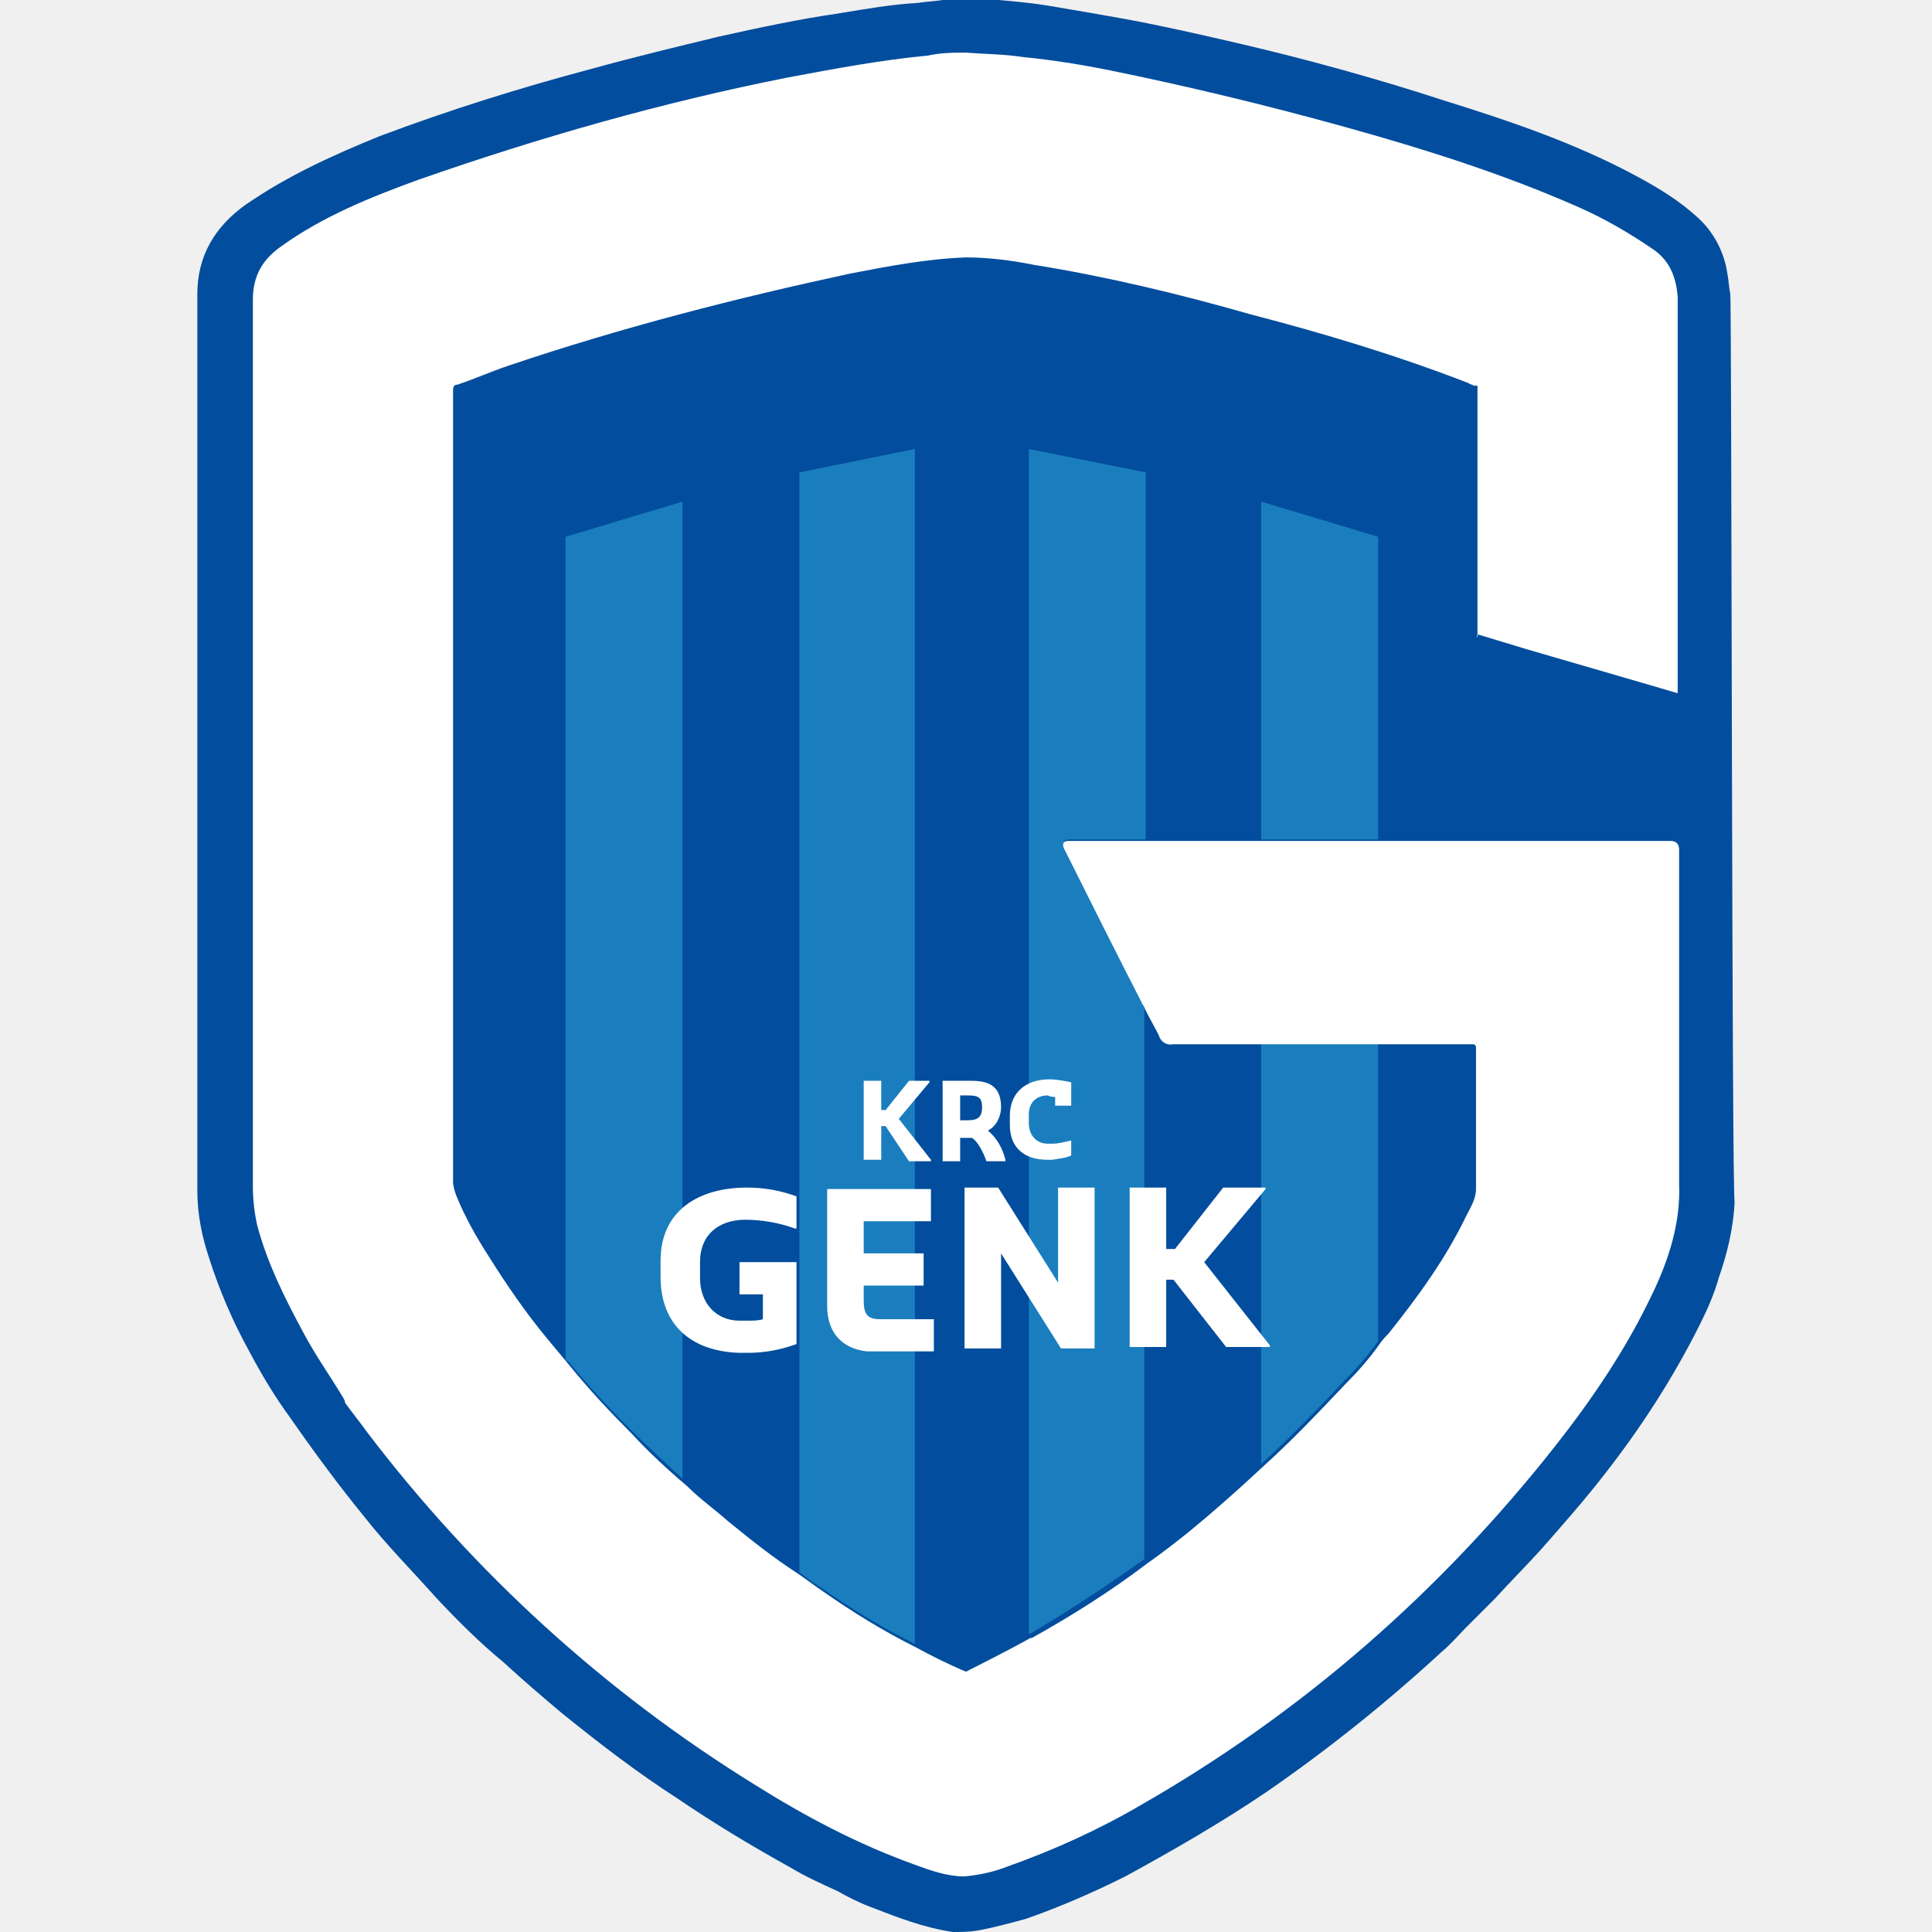
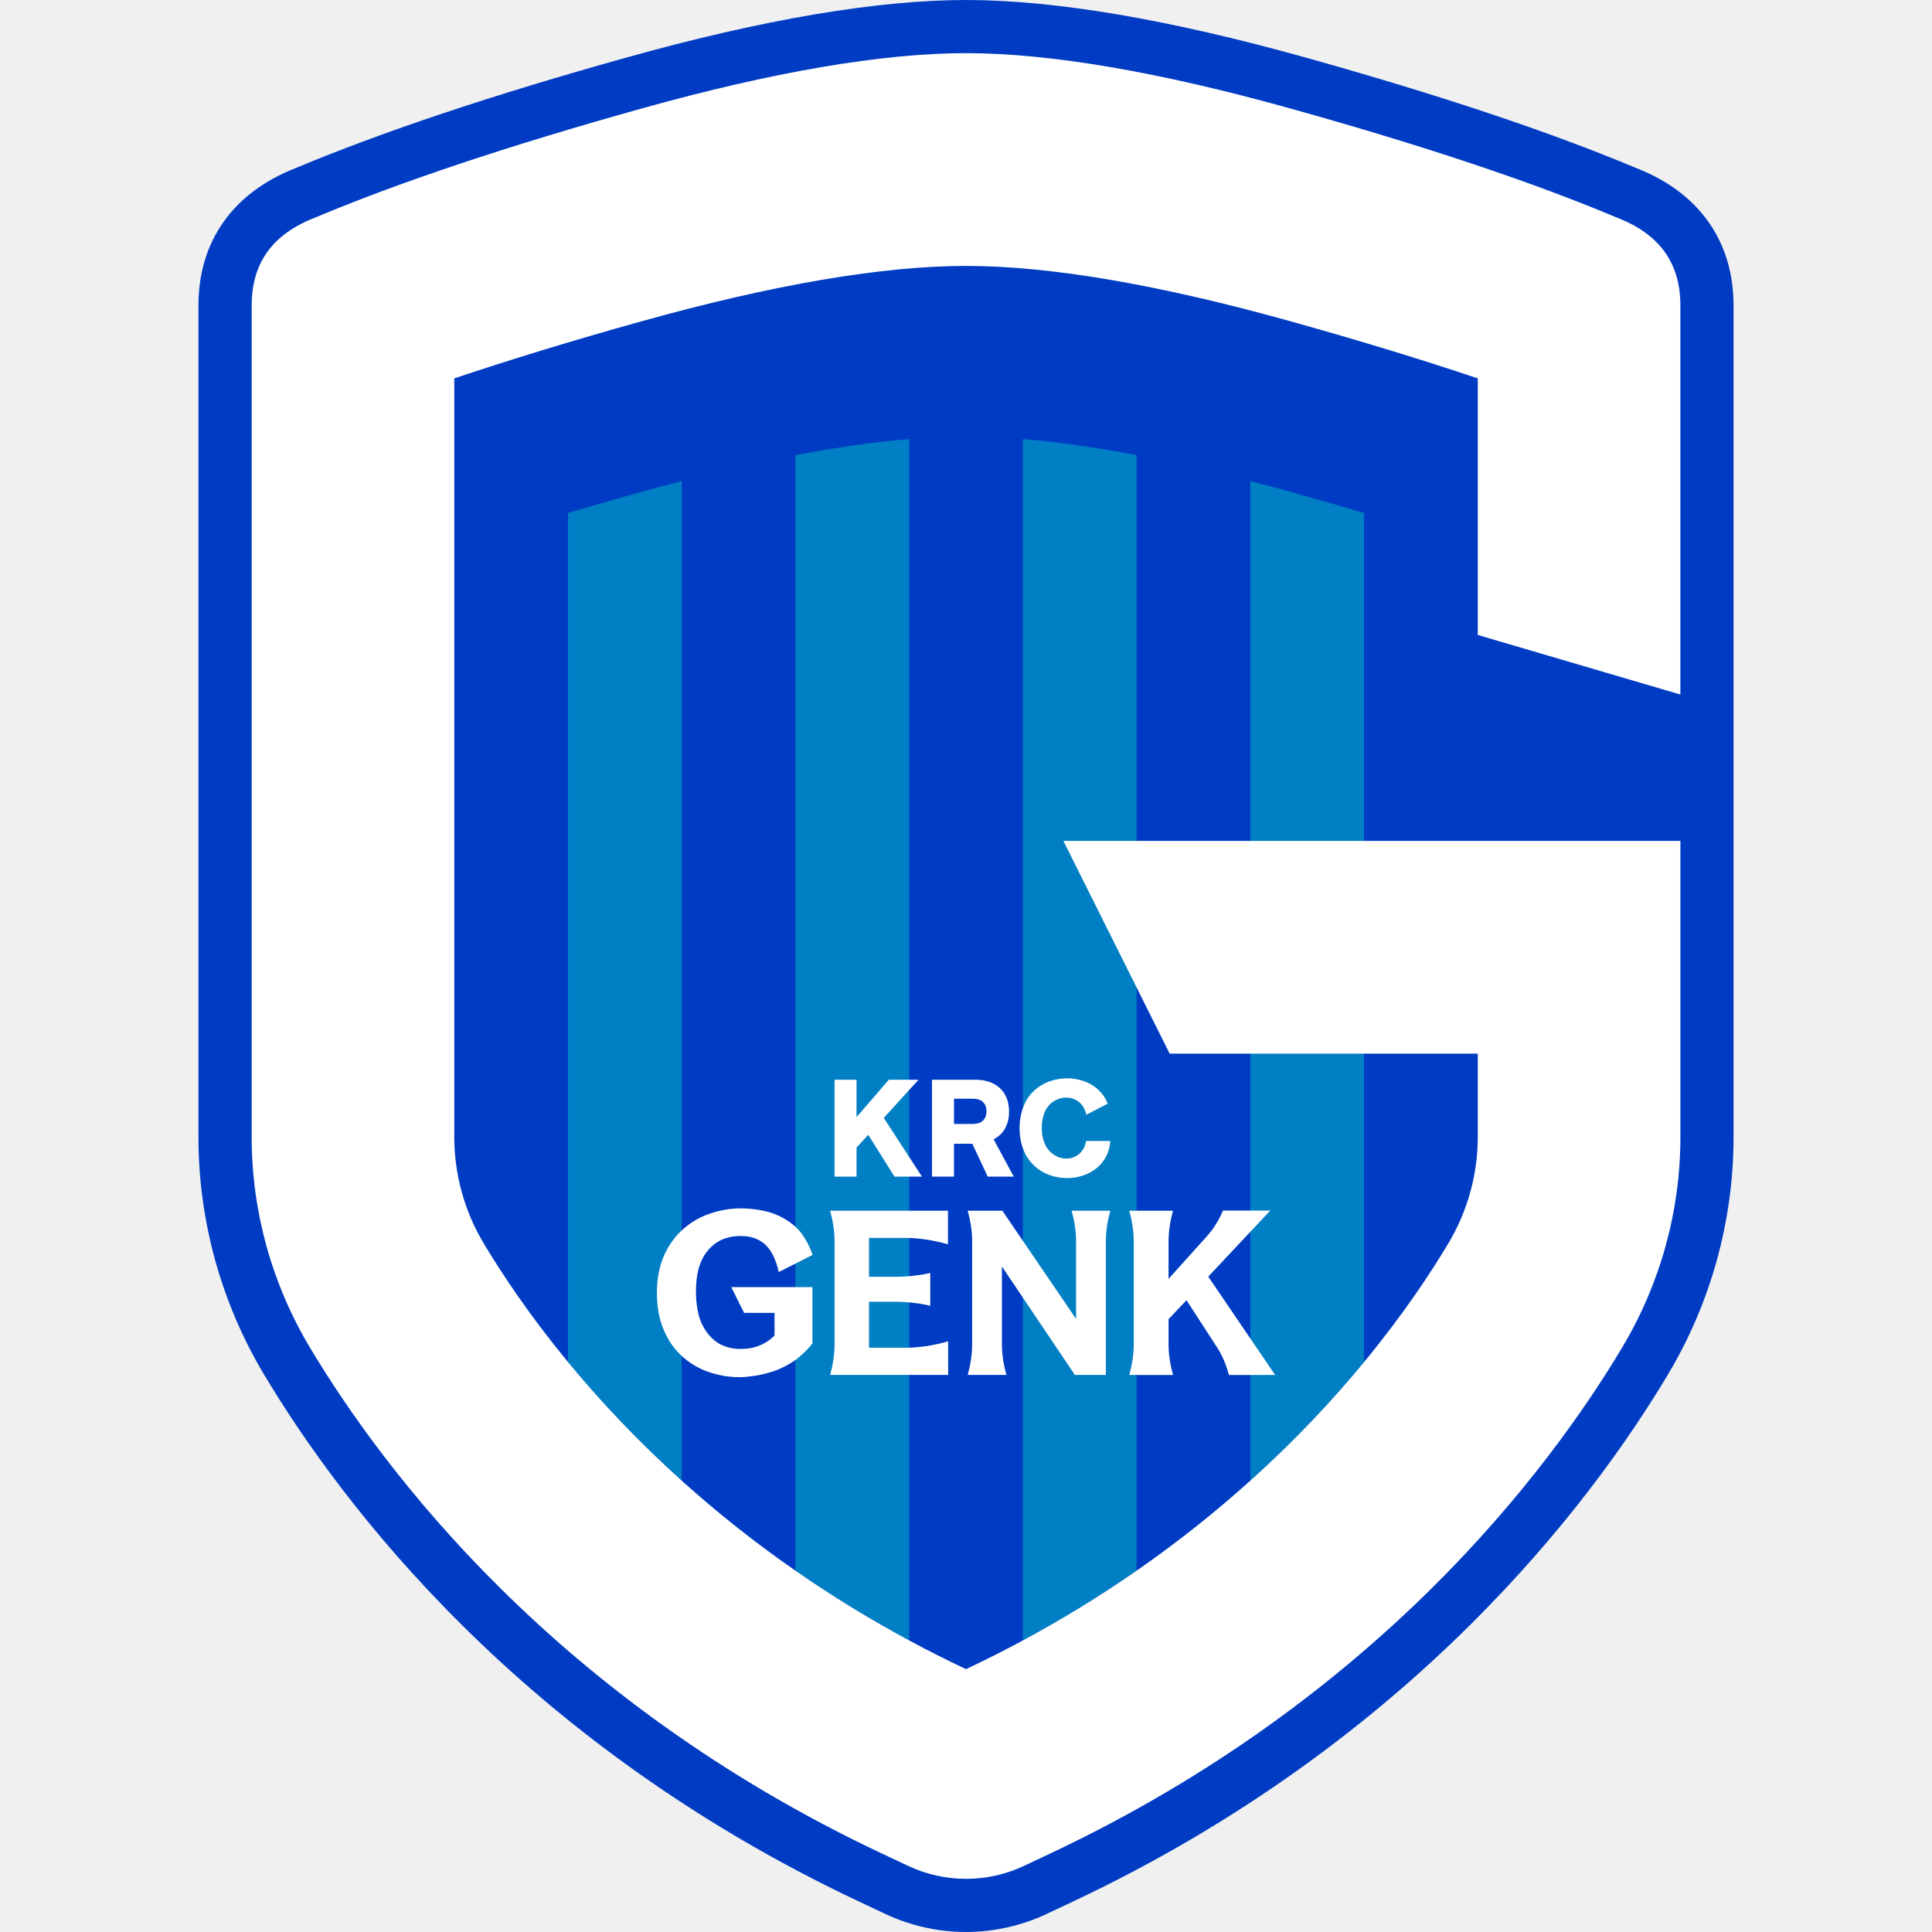
<svg xmlns="http://www.w3.org/2000/svg" width="700" height="700" viewBox="0 0 700 700" fill="none">
-   <path d="M626.912 106.51C626.382 103.861 626.382 101.741 625.853 99.092C624.794 91.673 621.087 84.254 615.263 78.955C608.38 72.597 600.438 67.827 592.496 63.588C570.788 51.93 547.491 43.982 523.665 36.563C499.31 28.615 474.425 21.726 449.54 15.897C435.774 12.718 422.008 9.538 407.712 6.889C398.711 5.299 389.71 3.709 380.18 2.12C373.826 1.06 368.002 0.53 361.648 0H341.529C338.352 0.53 335.704 0.53 332.528 1.06C322.997 1.59 313.996 3.179 304.466 4.769C289.641 6.889 274.816 10.068 260.52 13.248C245.165 16.957 229.811 20.666 214.456 24.905C188.512 31.794 163.098 39.743 137.684 49.281C120.741 56.17 104.327 63.588 88.972 74.186C77.854 82.135 71.5 92.733 71.5 106.51V431.34C71.5 439.818 73.088 447.767 75.736 455.715C79.442 467.373 84.207 478.501 90.031 489.099C94.797 498.107 99.562 506.056 105.386 514.005C113.857 526.192 122.858 538.38 132.389 550.038C140.331 560.106 149.332 569.114 157.803 578.652C165.745 587.131 173.687 595.079 182.688 602.498C189.571 608.857 196.454 614.686 203.337 620.515C217.104 631.643 230.87 642.241 245.695 651.779C258.932 660.787 272.168 668.736 286.464 676.684C291.759 679.864 297.583 682.513 303.407 685.163C307.113 687.282 311.349 689.402 315.585 690.992C325.115 694.701 334.645 698.41 345.235 700C348.412 700 351.059 700 354.236 699.47C360.06 698.41 365.884 696.821 371.708 695.231C383.886 690.992 396.064 685.693 407.712 679.864C425.184 670.325 442.657 660.257 459.07 649.129C481.308 633.762 502.487 616.805 522.606 598.259C525.783 595.609 528.431 592.43 531.078 589.78L531.607 589.251L532.137 588.721L532.666 588.191L533.196 587.661L533.725 587.131L534.255 586.601L534.784 586.071L535.314 585.541L540.079 580.772L540.608 580.242L541.138 579.712L541.667 579.182C546.962 573.353 552.786 567.525 558.081 561.696C566.023 552.687 573.965 543.679 581.377 534.141C594.614 517.184 606.262 499.167 615.793 480.091C618.44 474.792 621.087 468.963 622.676 463.134C625.853 454.126 627.971 445.117 628.5 435.579C627.441 434.519 627.441 107.57 626.912 106.51Z" fill="#024D9D" />
-   <path d="M499.31 194.474V304.164H456.952V181.756L499.31 194.474ZM499.31 377.82V485.92C495.604 491.219 491.368 495.988 486.603 500.757C477.072 510.825 467.542 520.893 456.952 530.431V377.82H499.31ZM385.474 306.813C395.005 325.889 404.535 344.966 414.066 363.512C414.595 364.042 414.595 364.572 414.595 365.102V564.875C401.358 574.413 387.592 583.422 373.297 591.9H372.767V162.68L415.124 171.158V304.164H387.592C385.474 304.164 384.768 305.047 385.474 306.813ZM247.283 181.756V535.73C240.93 529.902 234.576 524.073 228.222 517.714C220.28 509.765 212.868 501.817 205.985 493.338L204.926 492.808V194.474L247.283 181.756ZM331.469 162.68V595.609L330.41 595.08C318.761 589.251 307.643 582.362 297.053 574.943C294.406 573.354 291.758 571.234 289.641 569.644V171.158L331.469 162.68Z" fill="#1A7EBE" />
-   <path d="M535.843 229.977L553.316 235.276L598.85 248.524L607.851 251.173V107.57C607.321 100.681 605.203 94.852 599.379 90.613C590.908 84.784 581.907 79.485 572.377 75.246C544.844 63.058 516.253 54.05 487.662 46.102C459.07 38.153 430.479 31.264 401.888 25.435C391.299 23.316 381.239 21.726 370.649 20.666C363.766 19.606 356.883 19.606 350 19.076C345.235 19.076 340.999 19.076 336.234 20.136C319.291 21.726 302.348 24.905 285.405 28.085C239.871 37.093 195.396 49.811 151.45 65.178C133.977 71.537 117.034 78.425 102.209 89.023C95.326 93.793 91.62 99.621 91.62 108.63V429.75C91.62 434.519 92.149 439.288 93.208 444.058C96.915 457.835 103.268 470.553 110.151 483.27C114.387 491.219 119.682 498.637 124.447 506.586L124.976 507.646V508.176C127.624 511.885 130.271 515.064 132.918 518.774C171.569 569.644 219.222 613.096 273.227 646.48C291.759 658.138 310.819 668.206 331.469 675.625C337.293 677.744 343.117 679.864 349.471 679.864C354.765 679.334 360.06 678.274 365.355 676.154C381.768 670.326 398.182 662.907 413.536 653.899C471.778 620.515 521.548 577.063 563.376 524.073C577.142 506.586 589.319 488.569 598.85 468.433C604.674 456.245 608.91 442.998 608.38 429.22V307.873C608.38 305.753 607.321 304.693 605.204 304.693H387.063C385.298 304.693 384.768 305.576 385.474 307.343C395.005 326.419 404.535 345.496 414.066 364.042C414.595 364.572 414.595 365.102 415.125 366.162C416.713 369.341 418.301 371.991 419.89 375.17C420.419 377.29 422.537 378.88 425.185 378.35H533.196C534.255 378.35 534.784 378.35 534.784 379.939V430.81C534.784 434.519 532.666 437.699 531.078 440.878C523.665 456.245 513.606 470.023 503.016 483.27C501.957 484.33 500.898 485.39 499.839 486.98C496.133 492.279 491.897 497.048 487.132 501.817C477.602 511.885 468.071 521.953 457.482 531.491C449.011 539.44 440.01 547.388 431.009 554.807C425.714 559.046 420.949 562.756 415.654 566.465C402.417 576.533 388.122 585.541 373.826 593.49H373.297C365.884 597.729 350 605.678 350 605.678C343.646 603.028 337.293 599.849 331.469 596.669C319.82 590.84 308.702 583.952 298.112 576.533C294.935 574.413 292.288 572.294 289.111 570.174C280.11 564.345 272.168 557.986 263.697 551.098C258.932 546.858 253.637 543.149 248.872 538.38C241.989 532.551 235.106 526.192 228.752 519.304C220.81 511.355 213.397 503.407 206.514 494.928L198.572 485.39C190.63 475.852 183.747 465.784 177.394 455.715C172.628 448.297 168.393 440.878 165.216 432.93C164.686 431.34 164.157 429.75 164.157 428.161V141.484C164.157 139.894 164.686 139.364 165.745 139.364C172.099 137.245 177.923 134.595 184.277 132.475C225.046 118.698 266.344 108.1 308.172 99.092C321.938 96.442 335.704 93.793 350 93.263C357.942 93.263 366.414 94.323 374.356 95.912C400.829 100.151 427.302 106.51 453.246 113.929C479.72 120.818 506.193 128.766 532.137 138.834C532.666 139.364 533.725 139.364 534.255 139.894C534.608 139.541 534.961 139.541 535.314 139.894V231.037C534.784 229.977 535.314 229.977 535.843 229.977Z" fill="white" />
-   <path d="M312.937 391.597H319.291V402.195H320.879L329.351 391.597H336.763V392.127L325.645 405.375L337.293 420.212V420.742H329.351L320.879 408.024H319.291V420.212H312.937V391.597ZM341.529 391.597H352.118C358.472 391.597 362.707 393.717 362.707 401.135C362.707 404.315 361.119 408.024 357.942 409.614C361.119 412.263 363.237 415.973 364.296 420.212V420.742H357.413C356.883 419.152 354.765 413.853 352.118 412.263H347.882V420.742H341.529V391.597ZM350.53 405.905C354.236 405.905 355.824 404.845 355.824 401.135C355.824 397.425 354.236 396.896 350.53 396.896H347.882V405.905H350.53ZM365.884 407.494V404.315C365.884 395.836 371.708 391.067 380.18 391.067C382.827 391.067 385.474 391.597 388.122 392.127V400.606H382.298V397.426C381.239 397.426 380.709 397.426 379.65 396.896C375.415 396.896 372.767 399.546 372.767 403.785V406.964C372.767 411.204 375.415 414.383 379.65 414.383H381.239C383.357 414.383 385.474 413.853 387.592 413.323H388.122V418.622C386.004 419.682 383.886 419.682 381.239 420.212H379.65C371.179 420.212 365.884 415.973 365.884 407.494ZM239.341 462.604V456.775C239.341 438.229 253.637 430.28 270.58 430.28C276.934 430.28 282.758 431.34 288.582 433.46V445.117H288.052C282.228 442.998 275.875 441.938 270.05 441.938C260.52 441.938 253.637 447.237 253.637 457.305V463.134C253.637 472.142 259.461 478.501 267.933 478.501H271.109C272.698 478.501 274.816 478.501 276.404 477.971V468.963H267.933V457.305H288.582V486.98C282.758 489.099 276.934 490.159 271.109 490.159H267.933C250.46 489.629 239.341 480.091 239.341 462.604ZM299.701 473.202V430.81H337.293V442.468H312.937V454.126H334.645V465.783H312.937V471.083C312.937 475.852 313.996 477.971 318.761 477.971H338.352V489.629H313.996C304.995 488.569 299.701 482.74 299.701 473.202ZM349.471 430.28H361.648L383.357 464.724V430.28H396.593V488.569H384.415L362.707 454.126V488.569H349.471V430.28ZM409.3 430.28H422.537V452.536H425.714L443.186 430.28H458.541V430.81L436.303 457.305L460.129 487.509V488.039H444.245L425.184 463.664H422.537V488.039H409.3V430.28Z" fill="white" />
+   <path d="M628.099 110.706C628.099 87.373 615.537 69.668 592.708 60.839C561.746 47.839 521.507 34.391 473.107 20.867C423.611 7.029 382.191 0.009 349.991 0C317.8 0.009 276.39 7.029 226.894 20.867C178.493 34.391 138.254 47.839 107.283 60.839C84.463 69.677 71.901 87.373 71.901 110.706V411.996C71.901 442.273 80.13 472.045 95.711 498.083C123.492 544.531 188.436 631.104 311.152 688.924L320.79 693.467C329.866 697.743 339.971 700 350 700C360.029 700 370.134 697.743 379.21 693.467L388.848 688.924C511.574 631.094 576.508 544.531 604.289 498.083C619.861 472.045 628.099 442.273 628.099 411.996L628.099 110.706Z" fill="#003CC3" />
+   <path d="M453.011 536.484V174.298C471.621 179.107 494.211 185.888 494.211 185.888V493.511C483.087 507.007 469.449 521.683 453.011 536.484ZM411.81 569.093V164.926C396.905 162.078 383.153 160.136 370.61 159.088V594.37C385.505 586.341 399.22 577.846 411.81 569.103V569.093ZM329.4 594.36V159.088C316.847 160.135 303.104 162.088 288.199 164.926V569.094C301.446 578.284 315.202 586.72 329.4 594.36ZM246.989 536.484V174.298C228.379 179.107 205.788 185.888 205.788 185.888V493.511C216.912 507.007 230.551 521.683 246.989 536.484Z" fill="#007FC4" />
+   <path d="M385.286 304.68L423.791 381.757H535.422V412.005C535.422 425.568 531.717 438.872 524.755 450.511C518.098 461.644 508.116 476.663 494.221 493.511C483.097 507.007 469.459 521.683 453.011 536.483C439.973 548.204 426.213 559.096 411.81 569.093C398.563 578.284 384.808 586.72 370.61 594.36C363.981 597.932 357.114 601.408 350.009 604.77C342.905 601.408 336.038 597.932 329.409 594.36C315.21 586.721 301.455 578.286 288.209 569.093C273.802 559.102 260.041 548.21 247.008 536.483C230.57 521.683 216.931 507.007 205.807 493.511C191.912 476.654 181.921 461.635 175.264 450.511C168.302 438.872 164.597 425.568 164.597 412.005V137.097C184.788 130.306 207.322 123.421 232.093 116.506C279.904 103.144 319.571 96.363 350.009 96.344C380.448 96.353 420.115 103.135 467.925 116.506C492.697 123.43 515.24 130.306 535.421 137.097V230.06L608.832 251.632V110.706C608.832 95.173 601.203 84.706 585.536 78.715C555.26 65.982 515.735 52.772 467.925 39.419C420.115 26.057 380.448 19.276 350.009 19.257C319.571 19.267 279.904 26.048 232.093 39.419C184.283 52.782 144.759 65.982 114.482 78.715C98.806 84.706 91.187 95.173 91.187 110.706V411.996C91.187 438.787 98.473 465.14 112.263 488.188C138.921 532.76 201.284 615.846 319.38 671.495L329.019 676.038C342.314 682.305 357.714 682.305 371.01 676.038L380.648 671.495C498.754 615.846 561.107 532.76 587.765 488.188C601.555 465.14 608.841 438.787 608.841 411.996V304.671H385.295L385.286 304.68Z" fill="white" />
+   <path d="M310.342 426.301H302.371V391.215H310.342V404.739L322.038 391.215H332.781L320.209 405.034L334.028 426.301H324.085L314.58 411.167L310.342 415.777L310.342 426.301ZM380.077 425.672C389.362 429.111 401.42 424.872 402.296 413.396H393.524C393.305 414.71 392.867 415.882 392.134 416.834C389.21 420.929 383.362 420.558 380.143 416.91C377.219 413.767 376.858 407.844 378.172 403.901C380.581 395.929 391.772 395.272 393.591 403.901L401.344 399.882C397.325 389.358 382.191 387.967 374.591 395.272C369.181 400.167 368.162 409.815 370.791 416.539C372.543 420.929 375.839 424.072 380.077 425.672ZM337.676 426.301V391.215H353.391C355.876 391.215 358.067 391.653 359.895 392.605C361.724 393.558 363.181 394.872 364.134 396.624C365.086 398.31 365.6 400.424 365.6 402.767C365.6 405.11 365.086 407.158 364.134 408.91C363.181 410.596 361.791 411.834 360.038 412.787V412.863L367.305 426.311H357.876L352.286 414.396H345.638V426.311H337.667L337.676 426.301ZM345.648 407.225H352.448C353.981 407.225 355.229 406.863 356.105 406.053C356.981 405.253 357.419 404.082 357.419 402.615C357.419 401.148 356.981 400.053 356.105 399.253C355.305 398.453 354.057 398.082 352.448 398.082H345.648V407.225Z" fill="white" />
+   <path d="M462.002 498.178H445.287C444.335 494.75 442.954 491.245 441.058 488.321L429.887 471.092L423.392 477.949V487.216C423.392 490.797 424.049 494.731 425.001 498.169H409.163C410.115 494.74 410.772 490.797 410.772 487.216V449.625C410.772 446.044 410.115 442.111 409.163 438.673H425.001C424.049 442.101 423.392 446.044 423.392 449.625V463.349L437.335 447.873C439.744 445.168 441.716 441.958 443.097 438.606H460.249L437.773 462.549L462.002 498.169L462.002 498.178ZM314.857 488.292V471.654H324.057C328.362 471.654 332.962 472.092 337.048 473.111V461.216C332.962 462.168 328.362 462.606 324.057 462.606H314.857V448.521H328.647C333.533 448.597 338.79 449.473 343.467 450.854V438.663H300.771C301.723 442.092 302.38 446.035 302.38 449.616V487.207C302.38 490.788 301.723 494.721 300.771 498.159H343.543V485.969C338.876 487.359 333.619 488.236 328.724 488.302H314.857V488.292ZM389.886 449.606V477.854L363.172 438.663H350.619C351.572 442.092 352.229 446.035 352.229 449.616V487.207C352.229 490.788 351.572 494.721 350.619 498.159H364.629C363.677 494.731 363.019 490.788 363.019 487.207V458.883L389.439 498.15H400.677V449.616C400.677 446.035 401.334 442.101 402.287 438.663H388.277C389.229 442.092 389.886 446.035 389.886 449.616V449.606ZM255.151 454.901C256.027 453.444 257.199 452.13 258.513 451.035C259.827 449.94 261.285 449.139 262.961 448.625C264.637 448.111 266.323 447.825 268.218 447.825C270.113 447.825 271.866 448.044 273.399 448.625C274.856 449.139 276.17 449.939 277.266 450.959C278.361 451.978 279.237 453.149 279.894 454.463C281.056 456.578 281.751 459.035 282.151 460.882L294.418 454.682C293.323 451.473 291.352 447.673 289.094 445.339C286.828 443.006 283.913 441.111 280.485 439.796C277.056 438.482 272.313 437.825 268.437 437.825C264.561 437.825 260.77 438.482 257.199 439.72C253.551 440.958 250.265 442.863 247.418 445.416C244.57 447.968 242.237 451.178 240.56 454.978C238.884 458.778 238.008 463.301 238.008 468.33C238.008 473.359 238.808 477.892 240.418 481.683C242.027 485.549 244.218 488.759 247.056 491.321C249.827 493.873 253.113 495.845 256.694 497.083C260.333 498.342 264.158 498.983 268.008 498.978C269.618 498.978 271.437 498.759 273.551 498.464C275.599 498.169 277.856 497.588 280.189 496.855C282.599 496.055 284.932 494.883 287.342 493.35C289.675 491.816 292.304 489.331 294.352 486.778V466.34H264.942L269.608 475.683H280.628V483.854C279.456 485.169 277.856 486.264 275.885 487.216C273.694 488.235 271.361 488.75 268.218 488.75C265.075 488.75 262.237 487.95 259.894 486.416C257.561 484.807 255.665 482.549 254.275 479.626C252.961 476.854 252.161 472.549 252.161 468.092C252.161 465.244 252.456 462.178 252.961 460.282C253.475 458.235 254.199 456.416 255.151 454.882L255.151 454.901Z" fill="white" />
</svg>
